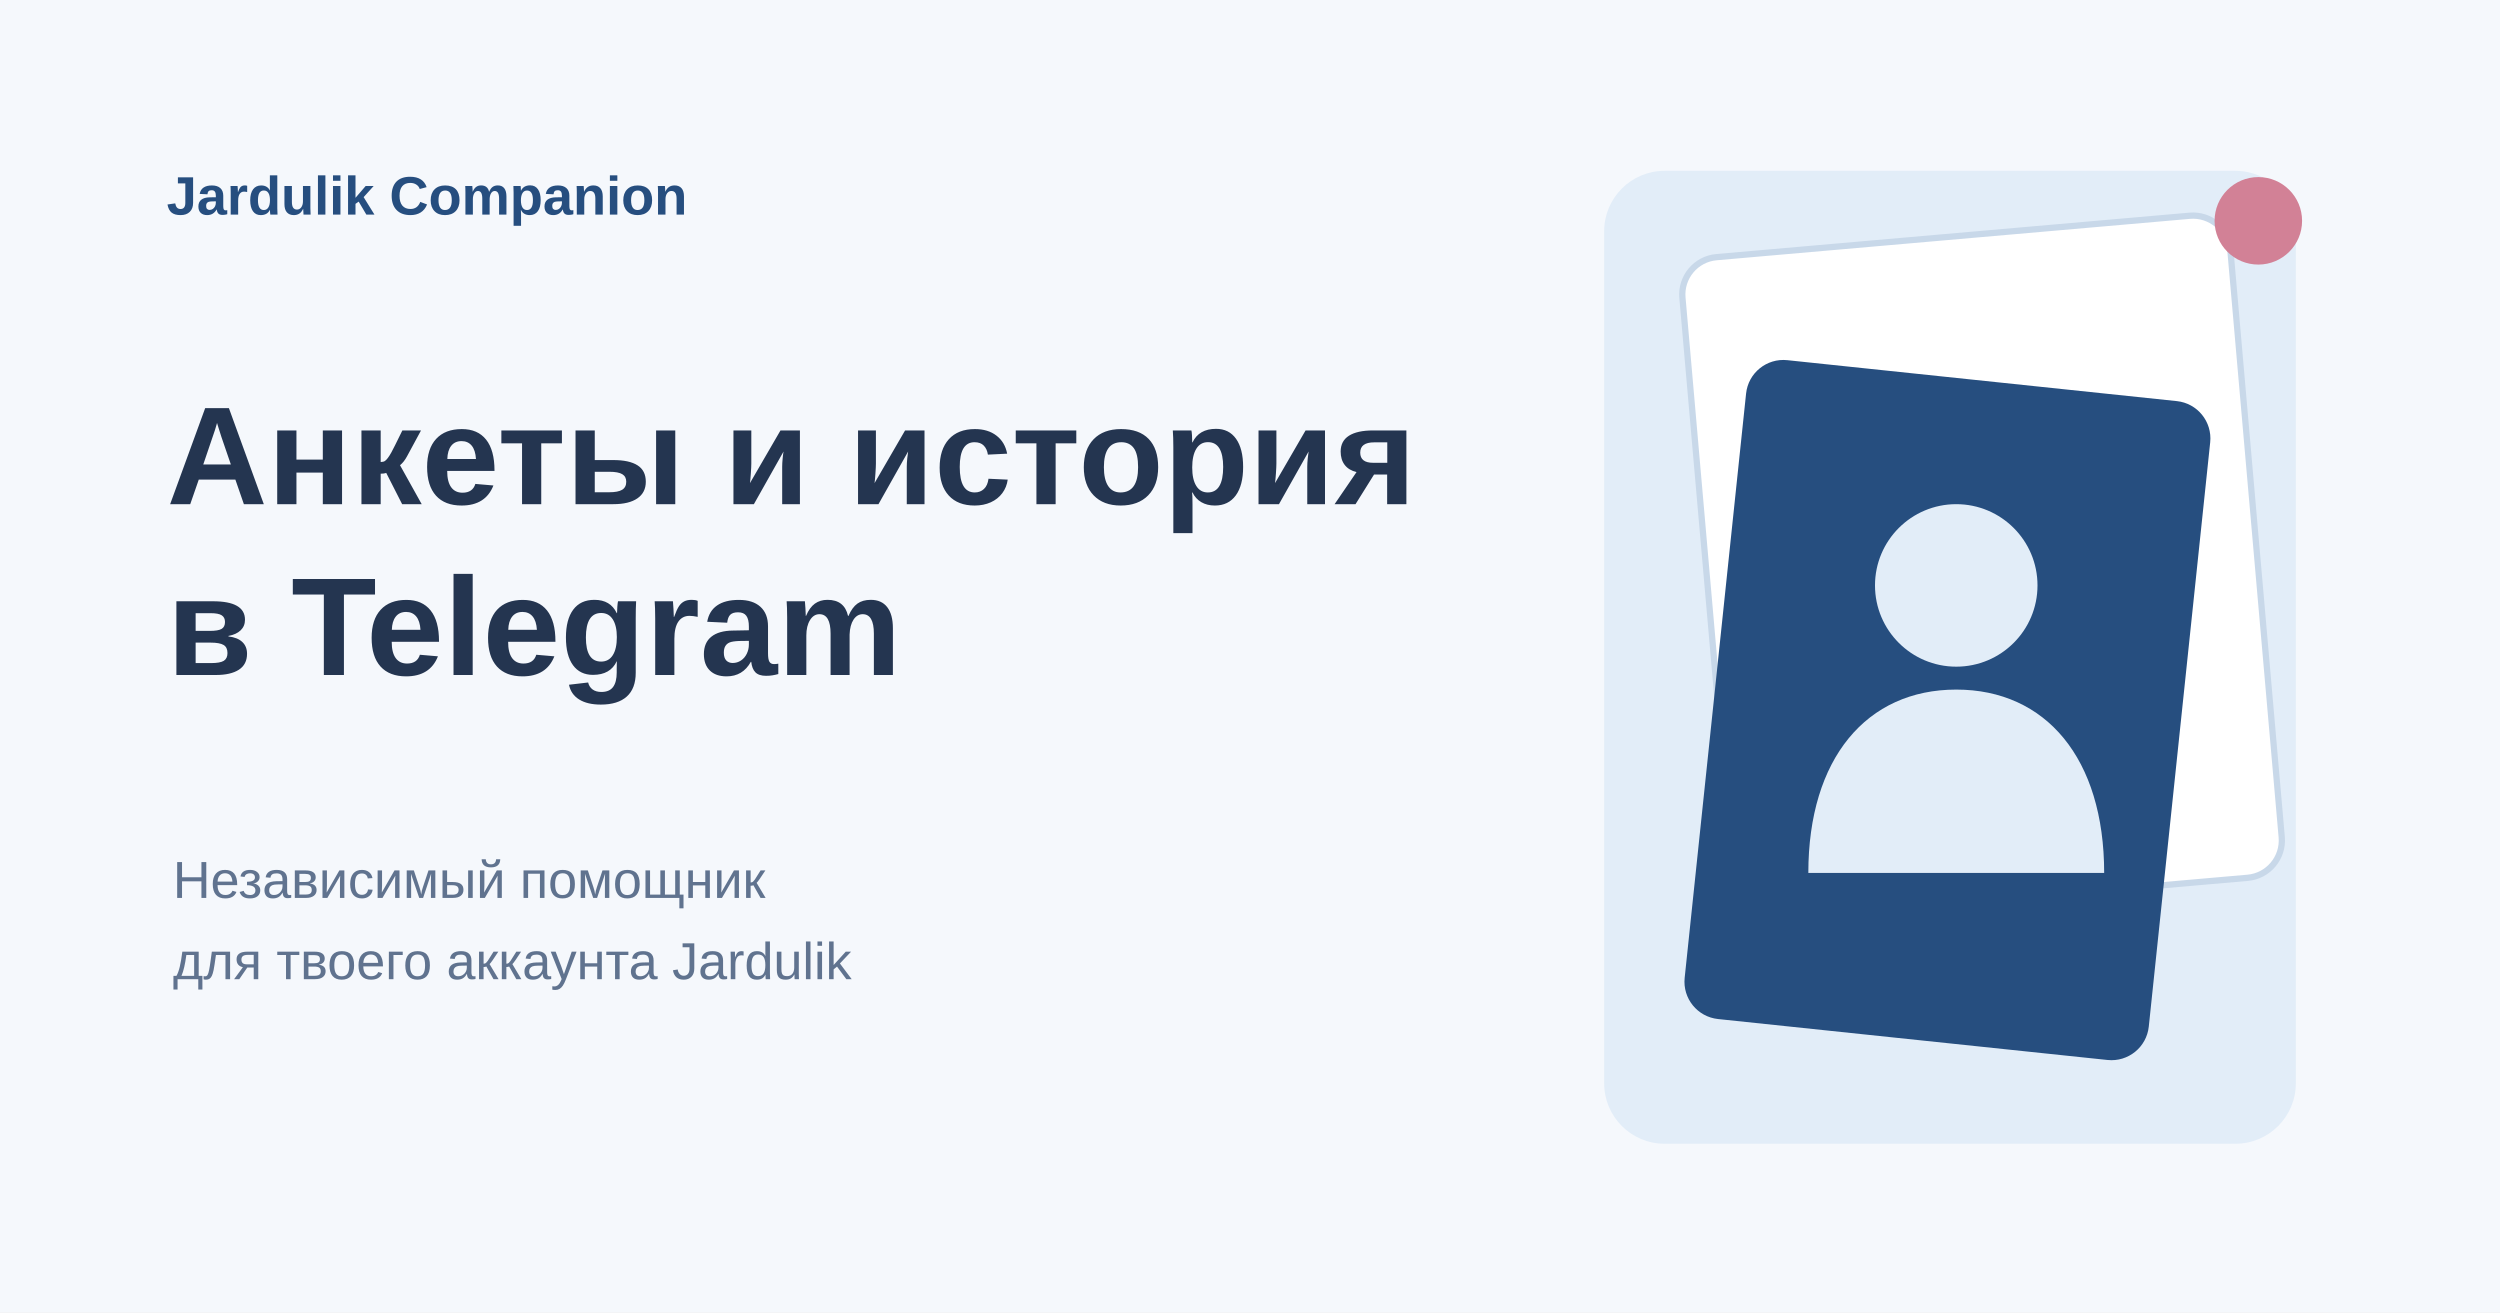
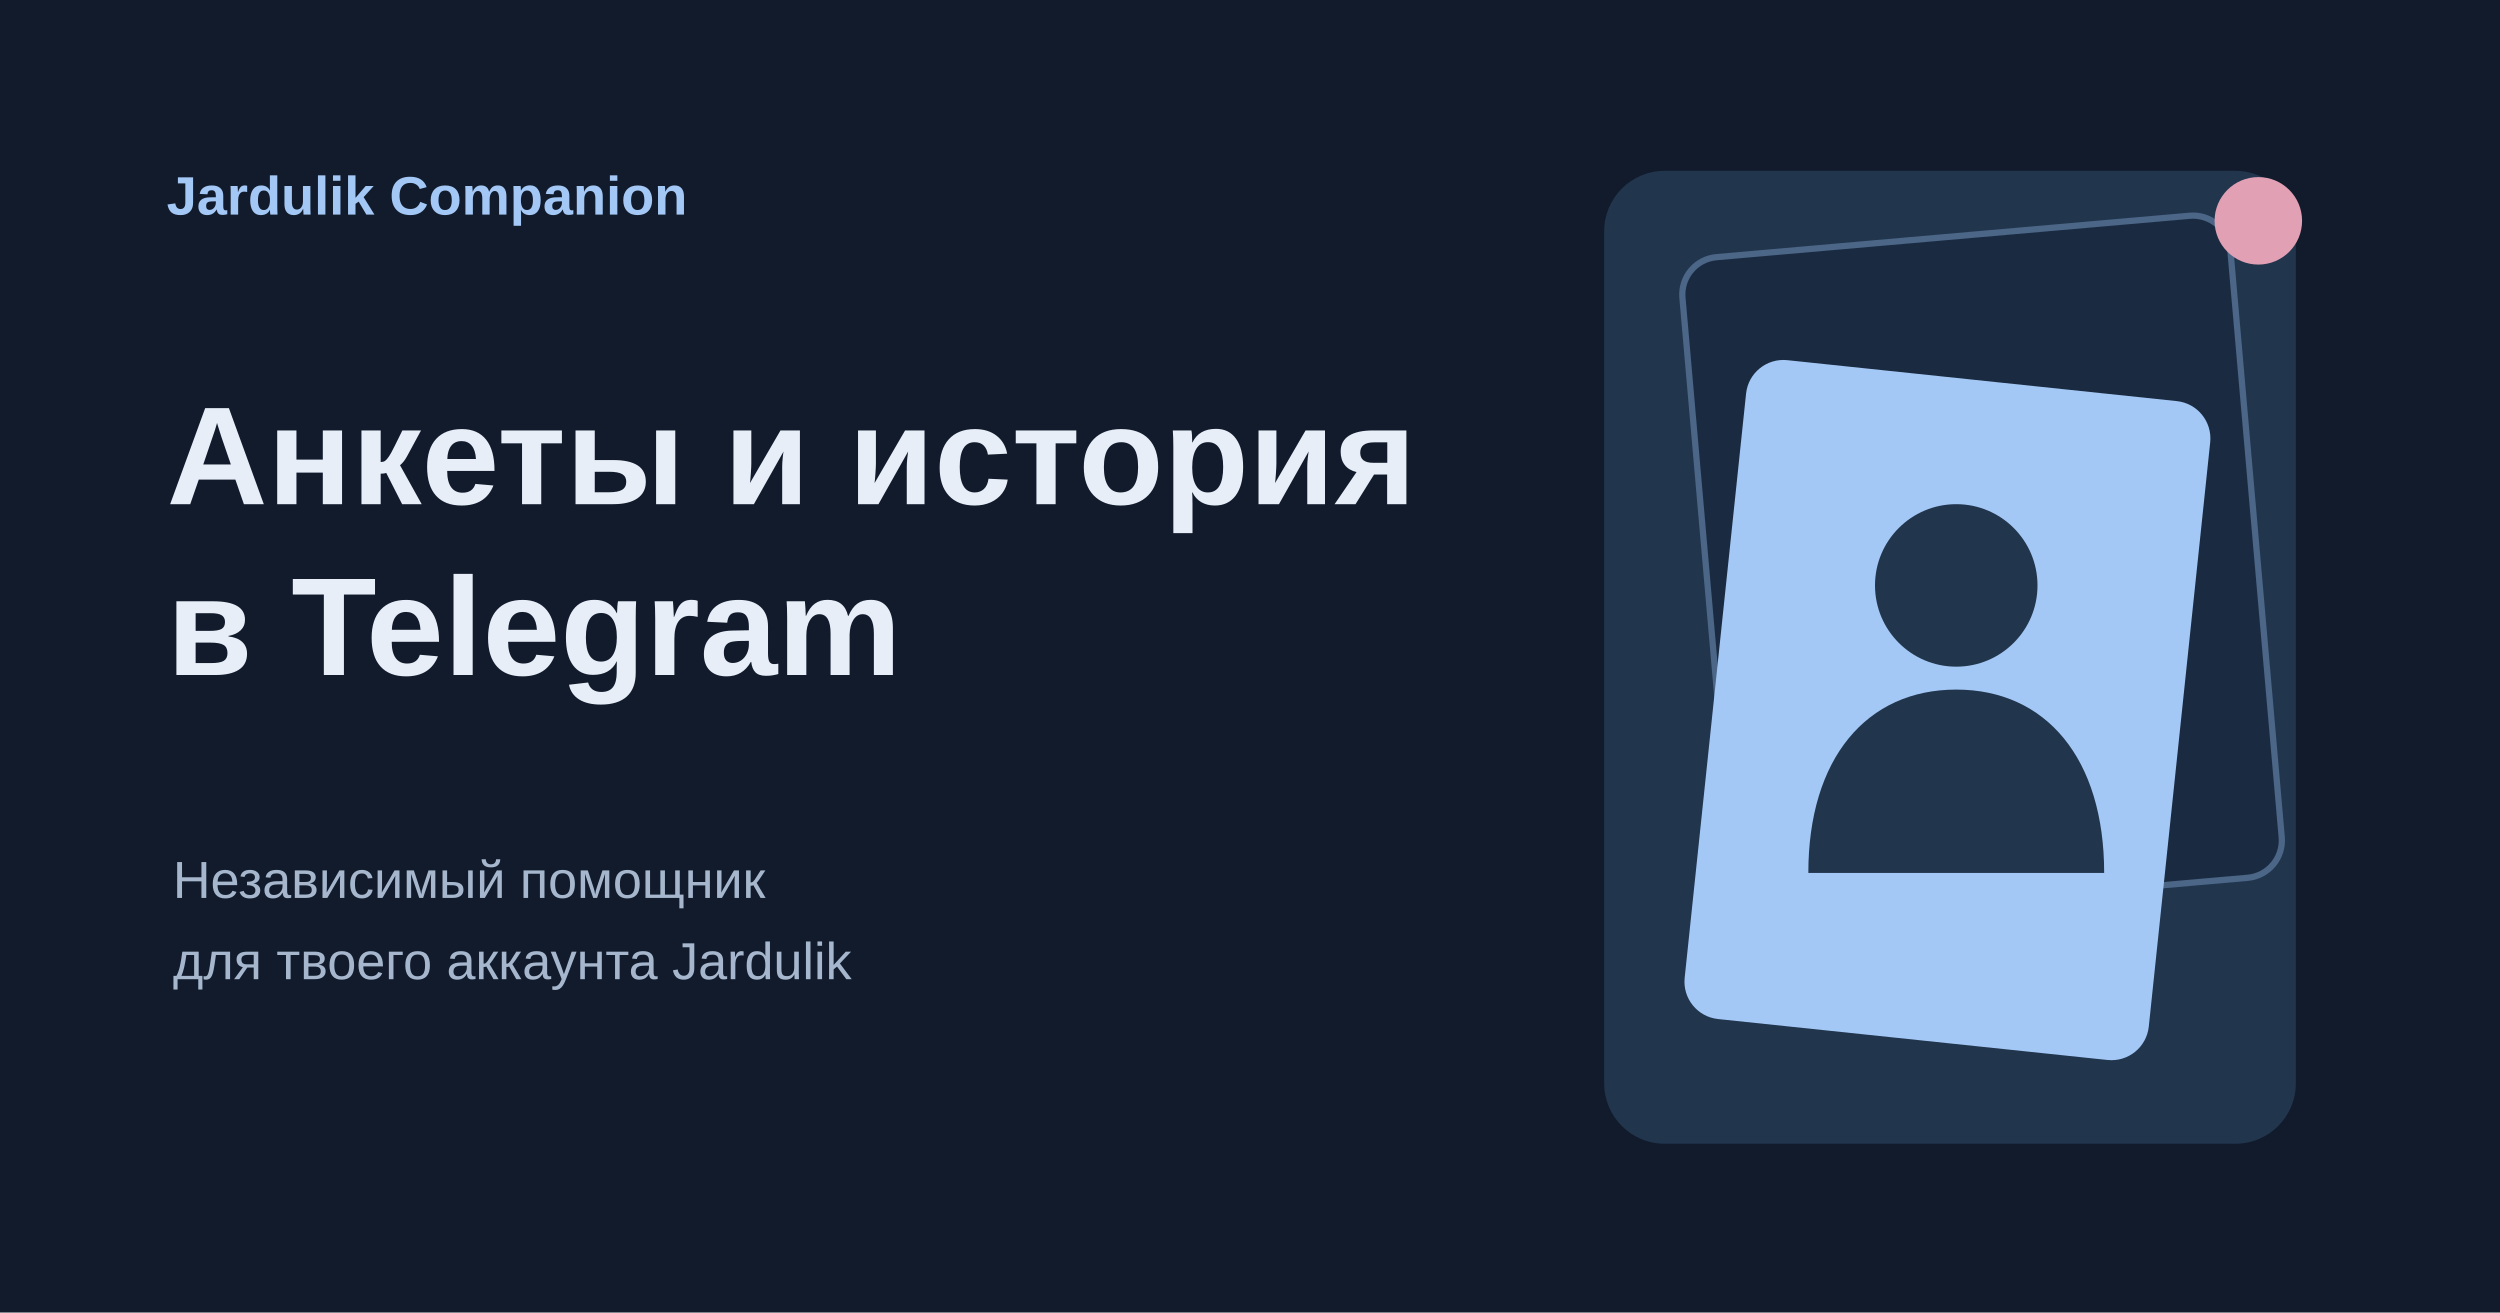
<svg xmlns="http://www.w3.org/2000/svg" width="1200" height="630" viewBox="0 0 1200 630">
-   <rect width="1200" height="630" fill="#f5f8fc" />
-   <rect x="770" y="82" width="332" height="467" rx="29" fill="#e2edf8" />
-   <rect x="806" y="125" width="264" height="319" rx="18" transform="rotate(-5 806 125)" fill="#fff" stroke="#c8d8e9" stroke-width="3" />
-   <rect x="840" y="171" width="224" height="318" rx="18" transform="rotate(6 840 171)" fill="#264e7f" />
-   <circle cx="939" cy="281" r="39" fill="#e2edf8" />
-   <path d="M868 419c0-55 28-88 71-88s71 33 71 88" fill="#e2edf8" />
-   <circle cx="1084" cy="106" r="21" fill="#d28196" />
-   <text x="80" y="103" fill="#264e7f" font-family="Arial,sans-serif" font-size="26" font-weight="600">Jardulik Companion</text>
-   <text x="80" y="242" fill="#243550" font-family="Arial,sans-serif" font-size="67" font-weight="600">
+   <rect width="1200" height="630" fill="#111b2c" />
+   <rect x="770" y="82" width="332" height="467" rx="29" fill="#21354d" />
+   <rect x="806" y="125" width="264" height="319" rx="18" transform="rotate(-5 806 125)" fill="#1a2b41" stroke="#4b6687" stroke-width="3" />
+   <rect x="840" y="171" width="224" height="318" rx="18" transform="rotate(6 840 171)" fill="#a4c8f5" />
+   <circle cx="939" cy="281" r="39" fill="#21354d" />
+   <path d="M868 419c0-55 28-88 71-88s71 33 71 88" fill="#21354d" />
+   <circle cx="1084" cy="106" r="21" fill="#e2a0b4" />
+   <text x="80" y="103" fill="#a4c8f5" font-family="Arial,sans-serif" font-size="26" font-weight="600">Jardulik Companion</text>
+   <text x="80" y="242" fill="#e7eef8" font-family="Arial,sans-serif" font-size="67" font-weight="600">
    <tspan x="80">Анкеты и история</tspan>
    <tspan x="80" dy="82">в Telegram</tspan>
  </text>
-   <text x="83" y="431" fill="#60738f" font-family="Arial,sans-serif" font-size="25">
+   <text x="83" y="431" fill="#a6b7cd" font-family="Arial,sans-serif" font-size="25">
    <tspan x="83">Независимый помощник</tspan>
    <tspan x="83" dy="39">для твоего аккаунта Jardulik</tspan>
  </text>
</svg>
